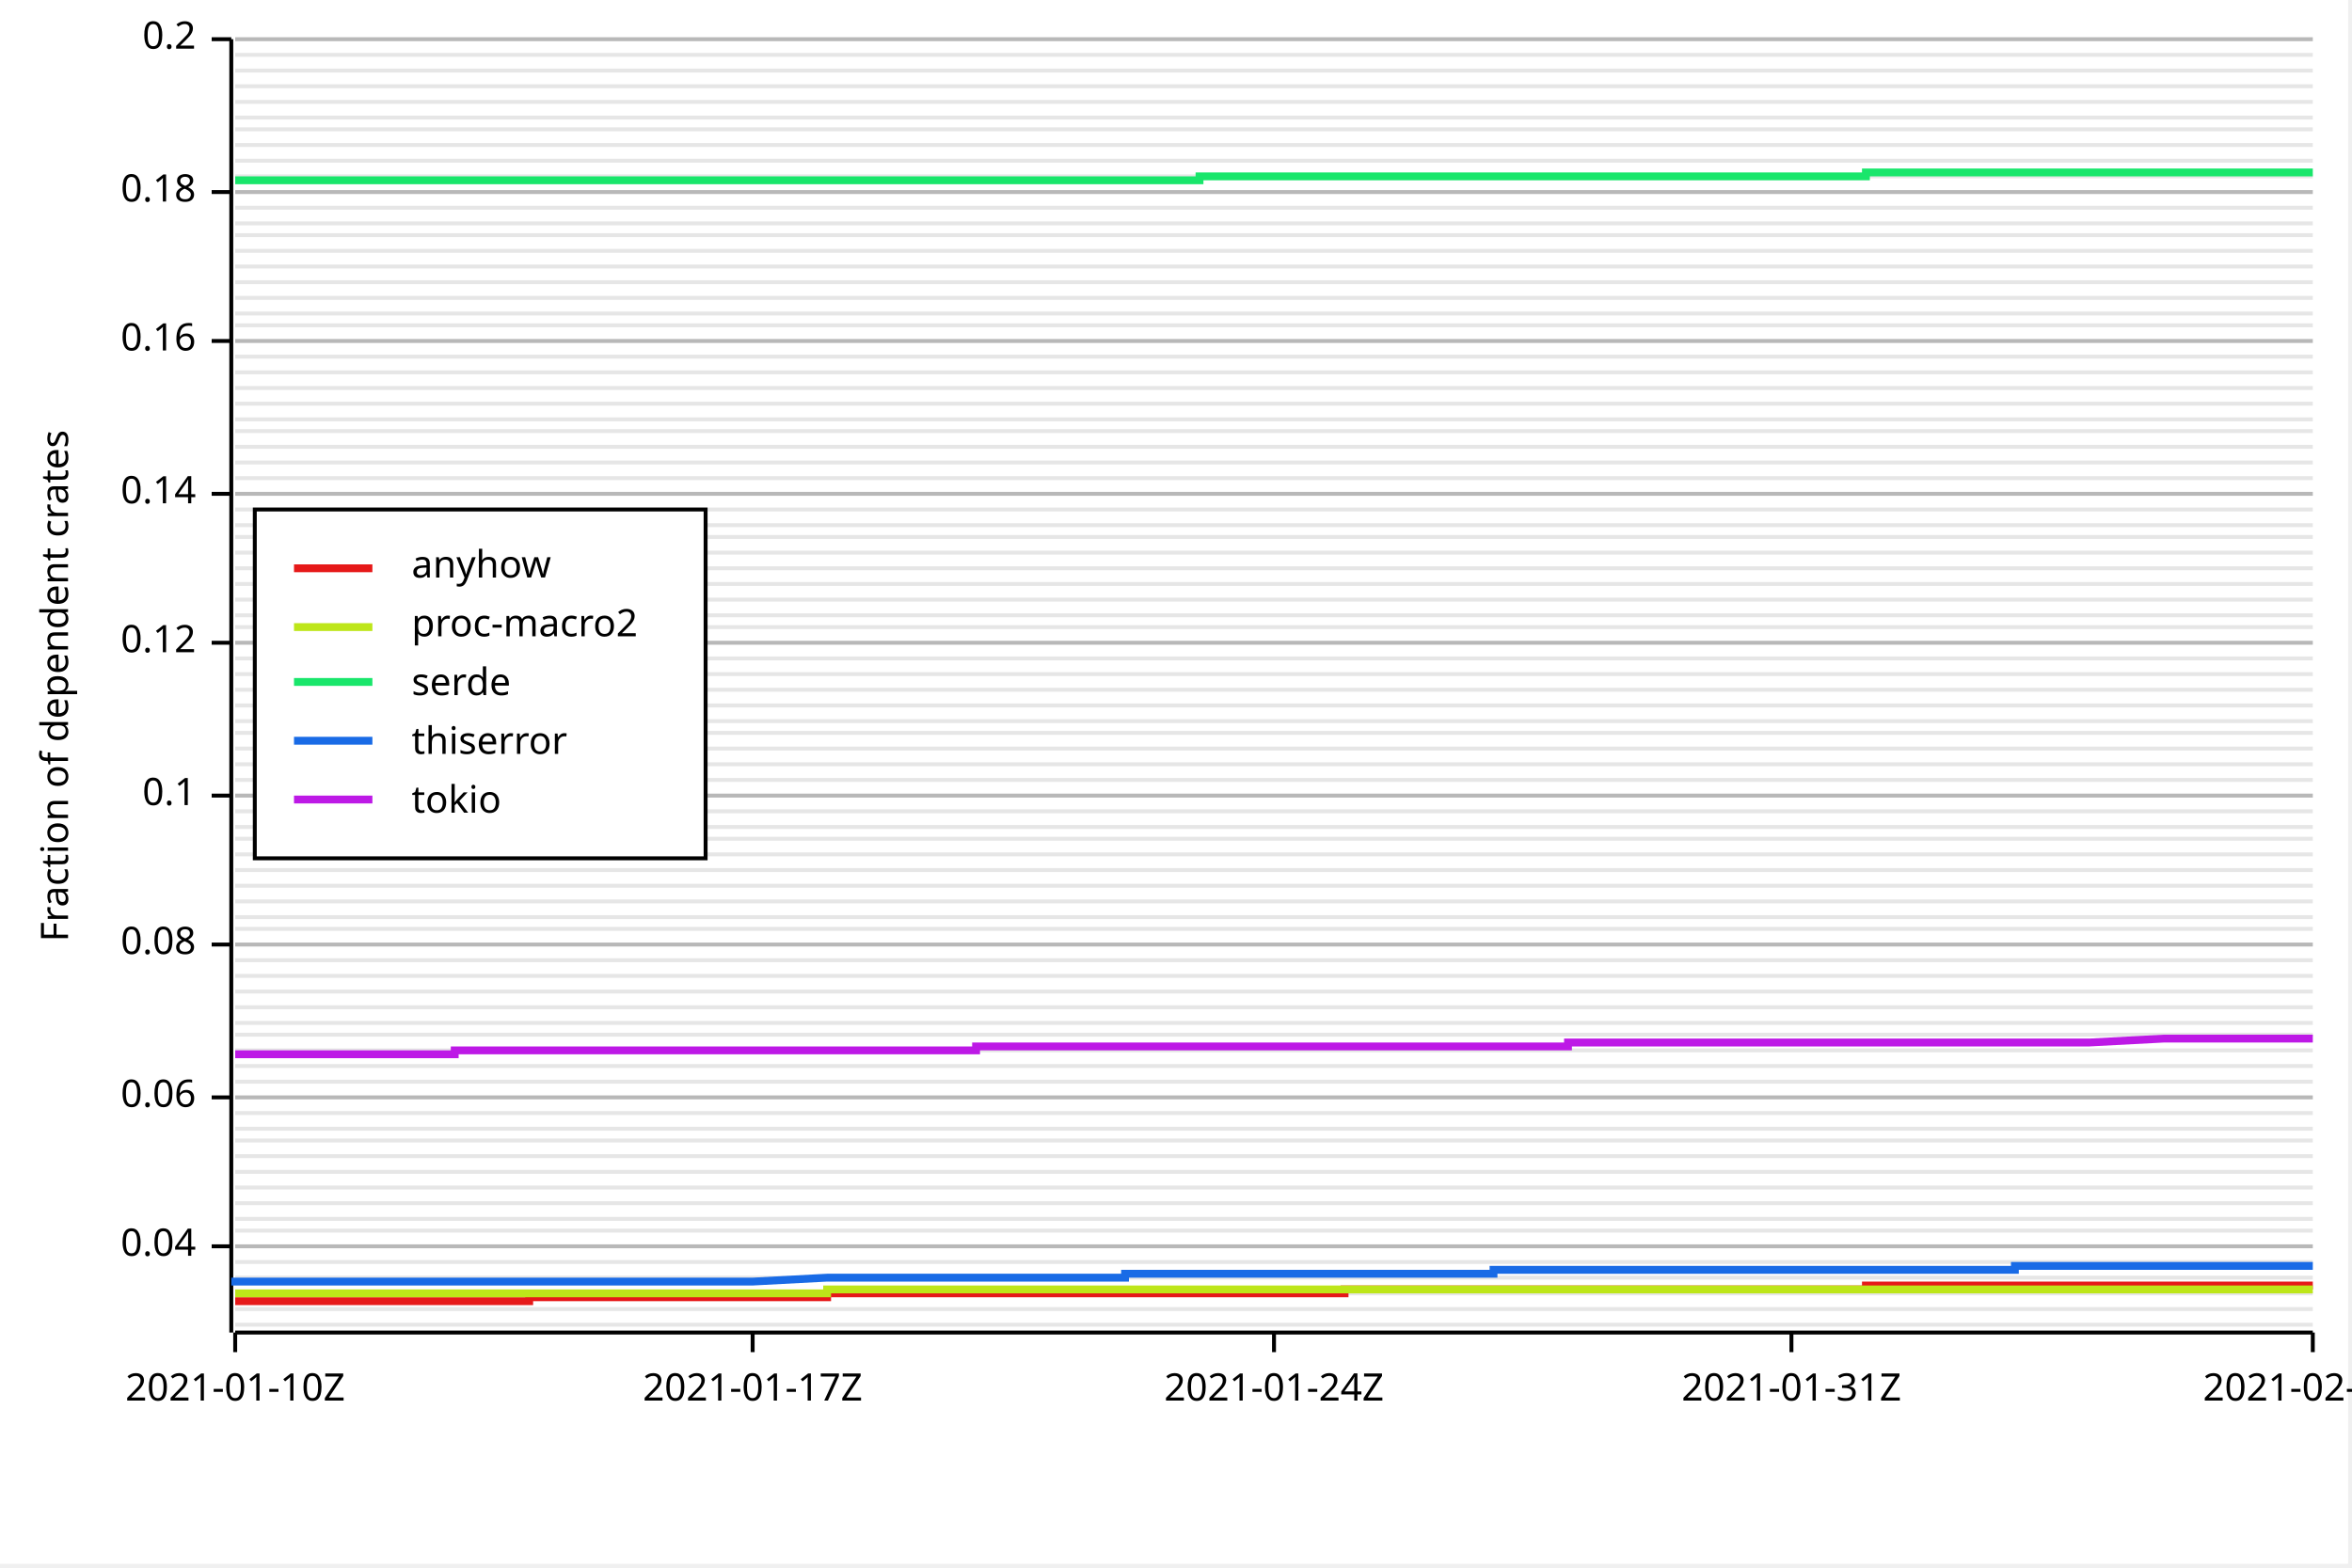
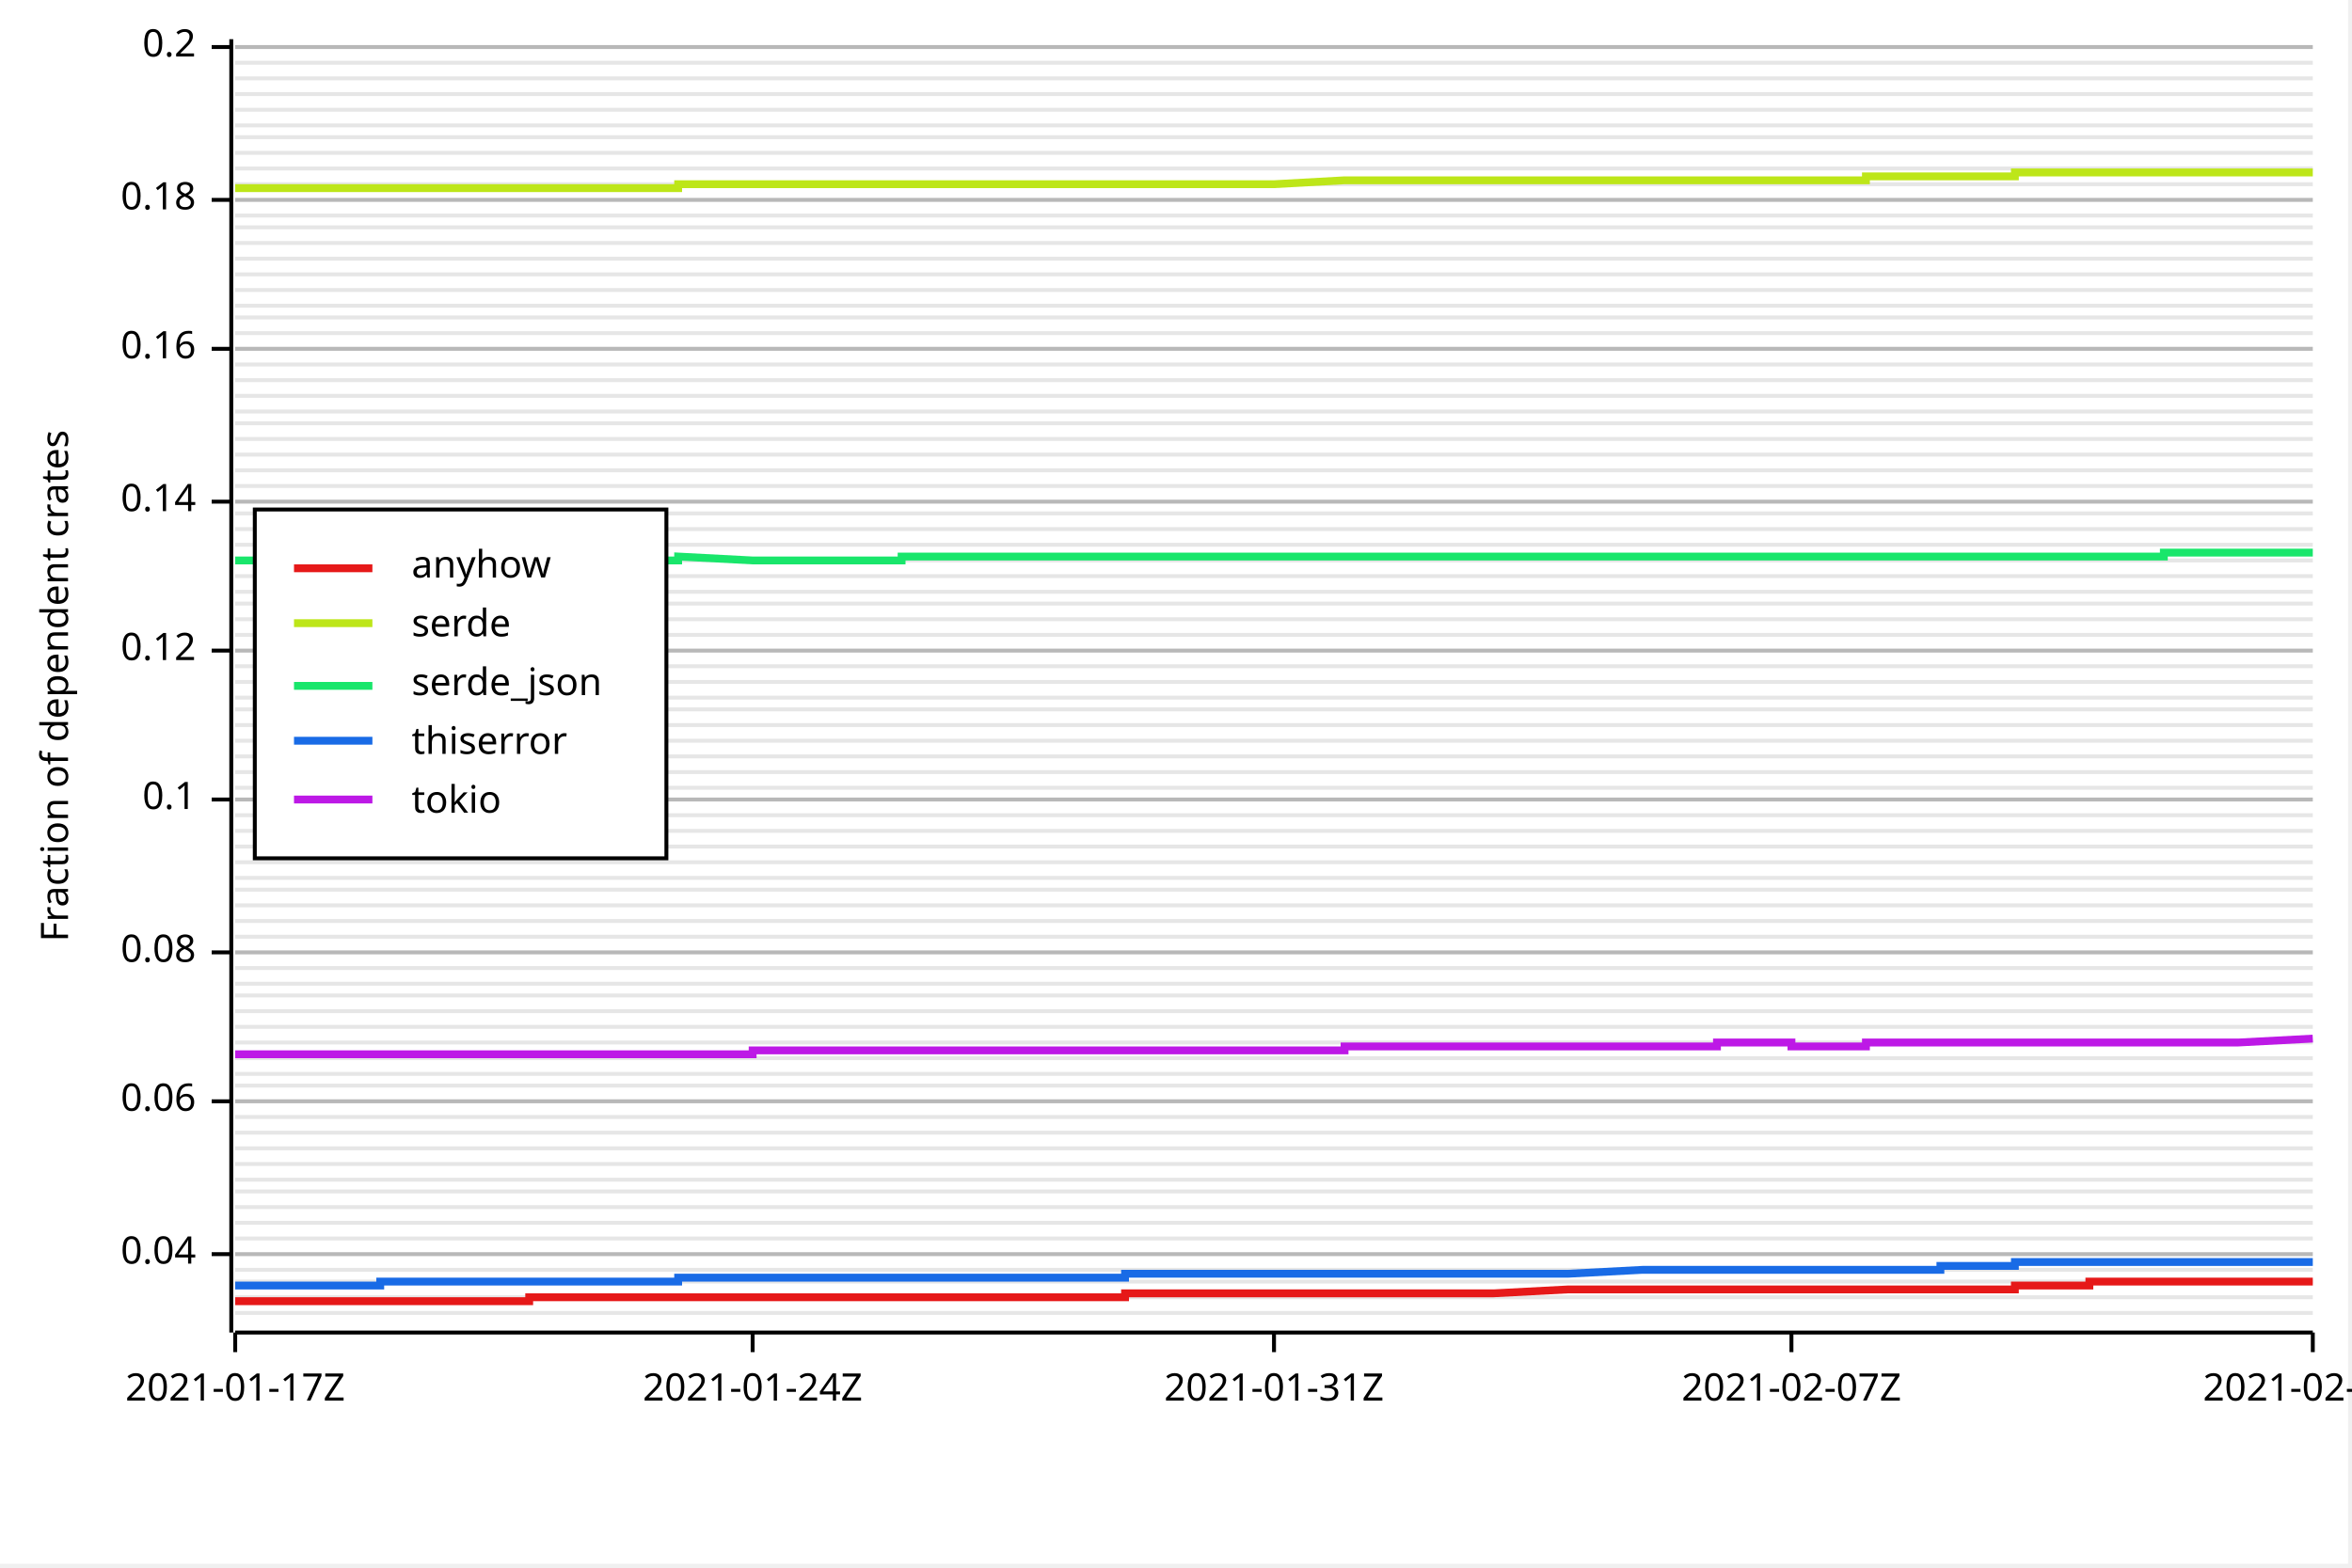
<svg xmlns="http://www.w3.org/2000/svg" width="600" height="400" viewBox="0 0 600 400">
  <rect x="0" y="0" width="599" height="399" opacity="1" fill="#FFFFFF" stroke="none" />
-   <line opacity="0.1" stroke="#000000" stroke-width="1" x1="60" y1="338" x2="590" y2="338" />
-   <line opacity="0.1" stroke="#000000" stroke-width="1" x1="60" y1="334" x2="590" y2="334" />
-   <line opacity="0.1" stroke="#000000" stroke-width="1" x1="60" y1="330" x2="590" y2="330" />
-   <line opacity="0.1" stroke="#000000" stroke-width="1" x1="60" y1="326" x2="590" y2="326" />
-   <line opacity="0.1" stroke="#000000" stroke-width="1" x1="60" y1="322" x2="590" y2="322" />
-   <line opacity="0.1" stroke="#000000" stroke-width="1" x1="60" y1="318" x2="590" y2="318" />
-   <line opacity="0.1" stroke="#000000" stroke-width="1" x1="60" y1="314" x2="590" y2="314" />
-   <line opacity="0.1" stroke="#000000" stroke-width="1" x1="60" y1="311" x2="590" y2="311" />
-   <line opacity="0.1" stroke="#000000" stroke-width="1" x1="60" y1="307" x2="590" y2="307" />
-   <line opacity="0.1" stroke="#000000" stroke-width="1" x1="60" y1="303" x2="590" y2="303" />
-   <line opacity="0.1" stroke="#000000" stroke-width="1" x1="60" y1="299" x2="590" y2="299" />
-   <line opacity="0.1" stroke="#000000" stroke-width="1" x1="60" y1="295" x2="590" y2="295" />
-   <line opacity="0.1" stroke="#000000" stroke-width="1" x1="60" y1="291" x2="590" y2="291" />
-   <line opacity="0.1" stroke="#000000" stroke-width="1" x1="60" y1="288" x2="590" y2="288" />
-   <line opacity="0.1" stroke="#000000" stroke-width="1" x1="60" y1="284" x2="590" y2="284" />
-   <line opacity="0.1" stroke="#000000" stroke-width="1" x1="60" y1="280" x2="590" y2="280" />
-   <line opacity="0.1" stroke="#000000" stroke-width="1" x1="60" y1="276" x2="590" y2="276" />
-   <line opacity="0.1" stroke="#000000" stroke-width="1" x1="60" y1="272" x2="590" y2="272" />
-   <line opacity="0.1" stroke="#000000" stroke-width="1" x1="60" y1="268" x2="590" y2="268" />
-   <line opacity="0.1" stroke="#000000" stroke-width="1" x1="60" y1="264" x2="590" y2="264" />
-   <line opacity="0.1" stroke="#000000" stroke-width="1" x1="60" y1="261" x2="590" y2="261" />
-   <line opacity="0.1" stroke="#000000" stroke-width="1" x1="60" y1="257" x2="590" y2="257" />
-   <line opacity="0.1" stroke="#000000" stroke-width="1" x1="60" y1="253" x2="590" y2="253" />
-   <line opacity="0.1" stroke="#000000" stroke-width="1" x1="60" y1="249" x2="590" y2="249" />
-   <line opacity="0.1" stroke="#000000" stroke-width="1" x1="60" y1="245" x2="590" y2="245" />
-   <line opacity="0.1" stroke="#000000" stroke-width="1" x1="60" y1="241" x2="590" y2="241" />
-   <line opacity="0.1" stroke="#000000" stroke-width="1" x1="60" y1="237" x2="590" y2="237" />
-   <line opacity="0.1" stroke="#000000" stroke-width="1" x1="60" y1="234" x2="590" y2="234" />
-   <line opacity="0.1" stroke="#000000" stroke-width="1" x1="60" y1="230" x2="590" y2="230" />
-   <line opacity="0.1" stroke="#000000" stroke-width="1" x1="60" y1="226" x2="590" y2="226" />
-   <line opacity="0.1" stroke="#000000" stroke-width="1" x1="60" y1="222" x2="590" y2="222" />
-   <line opacity="0.1" stroke="#000000" stroke-width="1" x1="60" y1="218" x2="590" y2="218" />
-   <line opacity="0.1" stroke="#000000" stroke-width="1" x1="60" y1="214" x2="590" y2="214" />
-   <line opacity="0.1" stroke="#000000" stroke-width="1" x1="60" y1="211" x2="590" y2="211" />
-   <line opacity="0.1" stroke="#000000" stroke-width="1" x1="60" y1="207" x2="590" y2="207" />
-   <line opacity="0.1" stroke="#000000" stroke-width="1" x1="60" y1="203" x2="590" y2="203" />
-   <line opacity="0.1" stroke="#000000" stroke-width="1" x1="60" y1="199" x2="590" y2="199" />
-   <line opacity="0.1" stroke="#000000" stroke-width="1" x1="60" y1="195" x2="590" y2="195" />
-   <line opacity="0.1" stroke="#000000" stroke-width="1" x1="60" y1="191" x2="590" y2="191" />
-   <line opacity="0.1" stroke="#000000" stroke-width="1" x1="60" y1="187" x2="590" y2="187" />
-   <line opacity="0.1" stroke="#000000" stroke-width="1" x1="60" y1="184" x2="590" y2="184" />
-   <line opacity="0.1" stroke="#000000" stroke-width="1" x1="60" y1="180" x2="590" y2="180" />
-   <line opacity="0.1" stroke="#000000" stroke-width="1" x1="60" y1="176" x2="590" y2="176" />
-   <line opacity="0.1" stroke="#000000" stroke-width="1" x1="60" y1="172" x2="590" y2="172" />
-   <line opacity="0.1" stroke="#000000" stroke-width="1" x1="60" y1="168" x2="590" y2="168" />
-   <line opacity="0.1" stroke="#000000" stroke-width="1" x1="60" y1="164" x2="590" y2="164" />
-   <line opacity="0.1" stroke="#000000" stroke-width="1" x1="60" y1="160" x2="590" y2="160" />
-   <line opacity="0.1" stroke="#000000" stroke-width="1" x1="60" y1="157" x2="590" y2="157" />
-   <line opacity="0.1" stroke="#000000" stroke-width="1" x1="60" y1="153" x2="590" y2="153" />
-   <line opacity="0.1" stroke="#000000" stroke-width="1" x1="60" y1="149" x2="590" y2="149" />
-   <line opacity="0.1" stroke="#000000" stroke-width="1" x1="60" y1="145" x2="590" y2="145" />
-   <line opacity="0.1" stroke="#000000" stroke-width="1" x1="60" y1="141" x2="590" y2="141" />
-   <line opacity="0.1" stroke="#000000" stroke-width="1" x1="60" y1="137" x2="590" y2="137" />
-   <line opacity="0.1" stroke="#000000" stroke-width="1" x1="60" y1="134" x2="590" y2="134" />
-   <line opacity="0.1" stroke="#000000" stroke-width="1" x1="60" y1="130" x2="590" y2="130" />
-   <line opacity="0.1" stroke="#000000" stroke-width="1" x1="60" y1="126" x2="590" y2="126" />
-   <line opacity="0.1" stroke="#000000" stroke-width="1" x1="60" y1="122" x2="590" y2="122" />
-   <line opacity="0.1" stroke="#000000" stroke-width="1" x1="60" y1="118" x2="590" y2="118" />
-   <line opacity="0.1" stroke="#000000" stroke-width="1" x1="60" y1="114" x2="590" y2="114" />
-   <line opacity="0.1" stroke="#000000" stroke-width="1" x1="60" y1="110" x2="590" y2="110" />
-   <line opacity="0.1" stroke="#000000" stroke-width="1" x1="60" y1="107" x2="590" y2="107" />
-   <line opacity="0.1" stroke="#000000" stroke-width="1" x1="60" y1="103" x2="590" y2="103" />
-   <line opacity="0.1" stroke="#000000" stroke-width="1" x1="60" y1="99" x2="590" y2="99" />
-   <line opacity="0.1" stroke="#000000" stroke-width="1" x1="60" y1="95" x2="590" y2="95" />
-   <line opacity="0.1" stroke="#000000" stroke-width="1" x1="60" y1="91" x2="590" y2="91" />
-   <line opacity="0.1" stroke="#000000" stroke-width="1" x1="60" y1="87" x2="590" y2="87" />
-   <line opacity="0.1" stroke="#000000" stroke-width="1" x1="60" y1="83" x2="590" y2="83" />
-   <line opacity="0.1" stroke="#000000" stroke-width="1" x1="60" y1="80" x2="590" y2="80" />
-   <line opacity="0.1" stroke="#000000" stroke-width="1" x1="60" y1="76" x2="590" y2="76" />
-   <line opacity="0.1" stroke="#000000" stroke-width="1" x1="60" y1="72" x2="590" y2="72" />
-   <line opacity="0.1" stroke="#000000" stroke-width="1" x1="60" y1="68" x2="590" y2="68" />
-   <line opacity="0.1" stroke="#000000" stroke-width="1" x1="60" y1="64" x2="590" y2="64" />
-   <line opacity="0.1" stroke="#000000" stroke-width="1" x1="60" y1="60" x2="590" y2="60" />
-   <line opacity="0.1" stroke="#000000" stroke-width="1" x1="60" y1="57" x2="590" y2="57" />
-   <line opacity="0.1" stroke="#000000" stroke-width="1" x1="60" y1="53" x2="590" y2="53" />
-   <line opacity="0.1" stroke="#000000" stroke-width="1" x1="60" y1="49" x2="590" y2="49" />
-   <line opacity="0.1" stroke="#000000" stroke-width="1" x1="60" y1="45" x2="590" y2="45" />
-   <line opacity="0.1" stroke="#000000" stroke-width="1" x1="60" y1="41" x2="590" y2="41" />
-   <line opacity="0.1" stroke="#000000" stroke-width="1" x1="60" y1="37" x2="590" y2="37" />
-   <line opacity="0.1" stroke="#000000" stroke-width="1" x1="60" y1="33" x2="590" y2="33" />
-   <line opacity="0.1" stroke="#000000" stroke-width="1" x1="60" y1="30" x2="590" y2="30" />
-   <line opacity="0.1" stroke="#000000" stroke-width="1" x1="60" y1="26" x2="590" y2="26" />
-   <line opacity="0.1" stroke="#000000" stroke-width="1" x1="60" y1="22" x2="590" y2="22" />
-   <line opacity="0.1" stroke="#000000" stroke-width="1" x1="60" y1="18" x2="590" y2="18" />
-   <line opacity="0.1" stroke="#000000" stroke-width="1" x1="60" y1="14" x2="590" y2="14" />
-   <line opacity="0.1" stroke="#000000" stroke-width="1" x1="60" y1="10" x2="590" y2="10" />
+   <line opacity="0.1" stroke="#000000" stroke-width="1" x1="60" y1="335" x2="590" y2="335" />
+   <line opacity="0.1" stroke="#000000" stroke-width="1" x1="60" y1="331" x2="590" y2="331" />
+   <line opacity="0.1" stroke="#000000" stroke-width="1" x1="60" y1="327" x2="590" y2="327" />
+   <line opacity="0.1" stroke="#000000" stroke-width="1" x1="60" y1="324" x2="590" y2="324" />
+   <line opacity="0.1" stroke="#000000" stroke-width="1" x1="60" y1="320" x2="590" y2="320" />
+   <line opacity="0.1" stroke="#000000" stroke-width="1" x1="60" y1="316" x2="590" y2="316" />
+   <line opacity="0.1" stroke="#000000" stroke-width="1" x1="60" y1="312" x2="590" y2="312" />
+   <line opacity="0.1" stroke="#000000" stroke-width="1" x1="60" y1="308" x2="590" y2="308" />
+   <line opacity="0.1" stroke="#000000" stroke-width="1" x1="60" y1="304" x2="590" y2="304" />
+   <line opacity="0.1" stroke="#000000" stroke-width="1" x1="60" y1="301" x2="590" y2="301" />
+   <line opacity="0.1" stroke="#000000" stroke-width="1" x1="60" y1="297" x2="590" y2="297" />
+   <line opacity="0.1" stroke="#000000" stroke-width="1" x1="60" y1="293" x2="590" y2="293" />
+   <line opacity="0.1" stroke="#000000" stroke-width="1" x1="60" y1="289" x2="590" y2="289" />
+   <line opacity="0.1" stroke="#000000" stroke-width="1" x1="60" y1="285" x2="590" y2="285" />
+   <line opacity="0.1" stroke="#000000" stroke-width="1" x1="60" y1="281" x2="590" y2="281" />
+   <line opacity="0.1" stroke="#000000" stroke-width="1" x1="60" y1="277" x2="590" y2="277" />
+   <line opacity="0.1" stroke="#000000" stroke-width="1" x1="60" y1="274" x2="590" y2="274" />
+   <line opacity="0.1" stroke="#000000" stroke-width="1" x1="60" y1="270" x2="590" y2="270" />
+   <line opacity="0.1" stroke="#000000" stroke-width="1" x1="60" y1="266" x2="590" y2="266" />
+   <line opacity="0.1" stroke="#000000" stroke-width="1" x1="60" y1="262" x2="590" y2="262" />
+   <line opacity="0.1" stroke="#000000" stroke-width="1" x1="60" y1="258" x2="590" y2="258" />
+   <line opacity="0.1" stroke="#000000" stroke-width="1" x1="60" y1="254" x2="590" y2="254" />
+   <line opacity="0.1" stroke="#000000" stroke-width="1" x1="60" y1="251" x2="590" y2="251" />
+   <line opacity="0.1" stroke="#000000" stroke-width="1" x1="60" y1="247" x2="590" y2="247" />
+   <line opacity="0.1" stroke="#000000" stroke-width="1" x1="60" y1="243" x2="590" y2="243" />
+   <line opacity="0.1" stroke="#000000" stroke-width="1" x1="60" y1="239" x2="590" y2="239" />
+   <line opacity="0.1" stroke="#000000" stroke-width="1" x1="60" y1="235" x2="590" y2="235" />
+   <line opacity="0.1" stroke="#000000" stroke-width="1" x1="60" y1="231" x2="590" y2="231" />
+   <line opacity="0.1" stroke="#000000" stroke-width="1" x1="60" y1="227" x2="590" y2="227" />
+   <line opacity="0.1" stroke="#000000" stroke-width="1" x1="60" y1="224" x2="590" y2="224" />
+   <line opacity="0.1" stroke="#000000" stroke-width="1" x1="60" y1="220" x2="590" y2="220" />
+   <line opacity="0.1" stroke="#000000" stroke-width="1" x1="60" y1="216" x2="590" y2="216" />
+   <line opacity="0.1" stroke="#000000" stroke-width="1" x1="60" y1="212" x2="590" y2="212" />
+   <line opacity="0.1" stroke="#000000" stroke-width="1" x1="60" y1="208" x2="590" y2="208" />
+   <line opacity="0.1" stroke="#000000" stroke-width="1" x1="60" y1="204" x2="590" y2="204" />
+   <line opacity="0.1" stroke="#000000" stroke-width="1" x1="60" y1="201" x2="590" y2="201" />
+   <line opacity="0.1" stroke="#000000" stroke-width="1" x1="60" y1="197" x2="590" y2="197" />
+   <line opacity="0.1" stroke="#000000" stroke-width="1" x1="60" y1="193" x2="590" y2="193" />
+   <line opacity="0.1" stroke="#000000" stroke-width="1" x1="60" y1="189" x2="590" y2="189" />
+   <line opacity="0.1" stroke="#000000" stroke-width="1" x1="60" y1="185" x2="590" y2="185" />
+   <line opacity="0.1" stroke="#000000" stroke-width="1" x1="60" y1="181" x2="590" y2="181" />
+   <line opacity="0.1" stroke="#000000" stroke-width="1" x1="60" y1="178" x2="590" y2="178" />
+   <line opacity="0.1" stroke="#000000" stroke-width="1" x1="60" y1="174" x2="590" y2="174" />
+   <line opacity="0.1" stroke="#000000" stroke-width="1" x1="60" y1="170" x2="590" y2="170" />
+   <line opacity="0.1" stroke="#000000" stroke-width="1" x1="60" y1="166" x2="590" y2="166" />
+   <line opacity="0.1" stroke="#000000" stroke-width="1" x1="60" y1="162" x2="590" y2="162" />
+   <line opacity="0.1" stroke="#000000" stroke-width="1" x1="60" y1="158" x2="590" y2="158" />
+   <line opacity="0.1" stroke="#000000" stroke-width="1" x1="60" y1="154" x2="590" y2="154" />
+   <line opacity="0.1" stroke="#000000" stroke-width="1" x1="60" y1="151" x2="590" y2="151" />
+   <line opacity="0.1" stroke="#000000" stroke-width="1" x1="60" y1="147" x2="590" y2="147" />
+   <line opacity="0.1" stroke="#000000" stroke-width="1" x1="60" y1="143" x2="590" y2="143" />
+   <line opacity="0.1" stroke="#000000" stroke-width="1" x1="60" y1="139" x2="590" y2="139" />
+   <line opacity="0.1" stroke="#000000" stroke-width="1" x1="60" y1="135" x2="590" y2="135" />
+   <line opacity="0.1" stroke="#000000" stroke-width="1" x1="60" y1="131" x2="590" y2="131" />
+   <line opacity="0.1" stroke="#000000" stroke-width="1" x1="60" y1="128" x2="590" y2="128" />
+   <line opacity="0.1" stroke="#000000" stroke-width="1" x1="60" y1="124" x2="590" y2="124" />
+   <line opacity="0.1" stroke="#000000" stroke-width="1" x1="60" y1="120" x2="590" y2="120" />
+   <line opacity="0.1" stroke="#000000" stroke-width="1" x1="60" y1="116" x2="590" y2="116" />
+   <line opacity="0.1" stroke="#000000" stroke-width="1" x1="60" y1="112" x2="590" y2="112" />
+   <line opacity="0.1" stroke="#000000" stroke-width="1" x1="60" y1="108" x2="590" y2="108" />
+   <line opacity="0.1" stroke="#000000" stroke-width="1" x1="60" y1="105" x2="590" y2="105" />
+   <line opacity="0.1" stroke="#000000" stroke-width="1" x1="60" y1="101" x2="590" y2="101" />
+   <line opacity="0.1" stroke="#000000" stroke-width="1" x1="60" y1="97" x2="590" y2="97" />
+   <line opacity="0.1" stroke="#000000" stroke-width="1" x1="60" y1="93" x2="590" y2="93" />
+   <line opacity="0.1" stroke="#000000" stroke-width="1" x1="60" y1="89" x2="590" y2="89" />
+   <line opacity="0.1" stroke="#000000" stroke-width="1" x1="60" y1="85" x2="590" y2="85" />
+   <line opacity="0.1" stroke="#000000" stroke-width="1" x1="60" y1="81" x2="590" y2="81" />
+   <line opacity="0.1" stroke="#000000" stroke-width="1" x1="60" y1="78" x2="590" y2="78" />
+   <line opacity="0.1" stroke="#000000" stroke-width="1" x1="60" y1="74" x2="590" y2="74" />
+   <line opacity="0.1" stroke="#000000" stroke-width="1" x1="60" y1="70" x2="590" y2="70" />
+   <line opacity="0.1" stroke="#000000" stroke-width="1" x1="60" y1="66" x2="590" y2="66" />
+   <line opacity="0.1" stroke="#000000" stroke-width="1" x1="60" y1="62" x2="590" y2="62" />
+   <line opacity="0.1" stroke="#000000" stroke-width="1" x1="60" y1="58" x2="590" y2="58" />
+   <line opacity="0.1" stroke="#000000" stroke-width="1" x1="60" y1="55" x2="590" y2="55" />
+   <line opacity="0.1" stroke="#000000" stroke-width="1" x1="60" y1="51" x2="590" y2="51" />
+   <line opacity="0.1" stroke="#000000" stroke-width="1" x1="60" y1="47" x2="590" y2="47" />
+   <line opacity="0.1" stroke="#000000" stroke-width="1" x1="60" y1="43" x2="590" y2="43" />
+   <line opacity="0.1" stroke="#000000" stroke-width="1" x1="60" y1="39" x2="590" y2="39" />
+   <line opacity="0.1" stroke="#000000" stroke-width="1" x1="60" y1="35" x2="590" y2="35" />
+   <line opacity="0.1" stroke="#000000" stroke-width="1" x1="60" y1="32" x2="590" y2="32" />
+   <line opacity="0.1" stroke="#000000" stroke-width="1" x1="60" y1="28" x2="590" y2="28" />
+   <line opacity="0.1" stroke="#000000" stroke-width="1" x1="60" y1="24" x2="590" y2="24" />
+   <line opacity="0.1" stroke="#000000" stroke-width="1" x1="60" y1="20" x2="590" y2="20" />
+   <line opacity="0.1" stroke="#000000" stroke-width="1" x1="60" y1="16" x2="590" y2="16" />
+   <line opacity="0.1" stroke="#000000" stroke-width="1" x1="60" y1="12" x2="590" y2="12" />
  <text x="10" y="175" dy="0.76em" text-anchor="middle" font-family="sans-serif" font-size="9.677" opacity="1" fill="#000000" transform="rotate(270, 10, 175)">
Fraction of dependent crates
</text>
-   <line opacity="0.2" stroke="#000000" stroke-width="1" x1="60" y1="318" x2="590" y2="318" />
-   <line opacity="0.2" stroke="#000000" stroke-width="1" x1="60" y1="280" x2="590" y2="280" />
-   <line opacity="0.2" stroke="#000000" stroke-width="1" x1="60" y1="241" x2="590" y2="241" />
-   <line opacity="0.2" stroke="#000000" stroke-width="1" x1="60" y1="203" x2="590" y2="203" />
-   <line opacity="0.2" stroke="#000000" stroke-width="1" x1="60" y1="164" x2="590" y2="164" />
-   <line opacity="0.2" stroke="#000000" stroke-width="1" x1="60" y1="126" x2="590" y2="126" />
-   <line opacity="0.2" stroke="#000000" stroke-width="1" x1="60" y1="87" x2="590" y2="87" />
-   <line opacity="0.2" stroke="#000000" stroke-width="1" x1="60" y1="49" x2="590" y2="49" />
-   <line opacity="0.2" stroke="#000000" stroke-width="1" x1="60" y1="10" x2="590" y2="10" />
+   <line opacity="0.2" stroke="#000000" stroke-width="1" x1="60" y1="320" x2="590" y2="320" />
+   <line opacity="0.2" stroke="#000000" stroke-width="1" x1="60" y1="281" x2="590" y2="281" />
+   <line opacity="0.2" stroke="#000000" stroke-width="1" x1="60" y1="243" x2="590" y2="243" />
+   <line opacity="0.2" stroke="#000000" stroke-width="1" x1="60" y1="204" x2="590" y2="204" />
+   <line opacity="0.2" stroke="#000000" stroke-width="1" x1="60" y1="166" x2="590" y2="166" />
+   <line opacity="0.2" stroke="#000000" stroke-width="1" x1="60" y1="128" x2="590" y2="128" />
+   <line opacity="0.2" stroke="#000000" stroke-width="1" x1="60" y1="89" x2="590" y2="89" />
+   <line opacity="0.2" stroke="#000000" stroke-width="1" x1="60" y1="51" x2="590" y2="51" />
+   <line opacity="0.2" stroke="#000000" stroke-width="1" x1="60" y1="12" x2="590" y2="12" />
  <polyline fill="none" opacity="1" stroke="#000000" stroke-width="1" points="59,10 59,340 " />
-   <text x="50" y="318" dy="0.5ex" text-anchor="end" font-family="sans-serif" font-size="9.677" opacity="1" fill="#000000">
+   <text x="50" y="320" dy="0.5ex" text-anchor="end" font-family="sans-serif" font-size="9.677" opacity="1" fill="#000000">
0.04
</text>
-   <polyline fill="none" opacity="1" stroke="#000000" stroke-width="1" points="54,318 59,318 " />
-   <text x="50" y="280" dy="0.5ex" text-anchor="end" font-family="sans-serif" font-size="9.677" opacity="1" fill="#000000">
+   <polyline fill="none" opacity="1" stroke="#000000" stroke-width="1" points="54,320 59,320 " />
+   <text x="50" y="281" dy="0.5ex" text-anchor="end" font-family="sans-serif" font-size="9.677" opacity="1" fill="#000000">
0.06
</text>
-   <polyline fill="none" opacity="1" stroke="#000000" stroke-width="1" points="54,280 59,280 " />
-   <text x="50" y="241" dy="0.5ex" text-anchor="end" font-family="sans-serif" font-size="9.677" opacity="1" fill="#000000">
+   <polyline fill="none" opacity="1" stroke="#000000" stroke-width="1" points="54,281 59,281 " />
+   <text x="50" y="243" dy="0.5ex" text-anchor="end" font-family="sans-serif" font-size="9.677" opacity="1" fill="#000000">
0.08
</text>
-   <polyline fill="none" opacity="1" stroke="#000000" stroke-width="1" points="54,241 59,241 " />
-   <text x="50" y="203" dy="0.5ex" text-anchor="end" font-family="sans-serif" font-size="9.677" opacity="1" fill="#000000">
+   <polyline fill="none" opacity="1" stroke="#000000" stroke-width="1" points="54,243 59,243 " />
+   <text x="50" y="204" dy="0.5ex" text-anchor="end" font-family="sans-serif" font-size="9.677" opacity="1" fill="#000000">
0.1
</text>
-   <polyline fill="none" opacity="1" stroke="#000000" stroke-width="1" points="54,203 59,203 " />
-   <text x="50" y="164" dy="0.5ex" text-anchor="end" font-family="sans-serif" font-size="9.677" opacity="1" fill="#000000">
+   <polyline fill="none" opacity="1" stroke="#000000" stroke-width="1" points="54,204 59,204 " />
+   <text x="50" y="166" dy="0.5ex" text-anchor="end" font-family="sans-serif" font-size="9.677" opacity="1" fill="#000000">
0.12
</text>
-   <polyline fill="none" opacity="1" stroke="#000000" stroke-width="1" points="54,164 59,164 " />
-   <text x="50" y="126" dy="0.5ex" text-anchor="end" font-family="sans-serif" font-size="9.677" opacity="1" fill="#000000">
+   <polyline fill="none" opacity="1" stroke="#000000" stroke-width="1" points="54,166 59,166 " />
+   <text x="50" y="128" dy="0.5ex" text-anchor="end" font-family="sans-serif" font-size="9.677" opacity="1" fill="#000000">
0.14
</text>
-   <polyline fill="none" opacity="1" stroke="#000000" stroke-width="1" points="54,126 59,126 " />
-   <text x="50" y="87" dy="0.5ex" text-anchor="end" font-family="sans-serif" font-size="9.677" opacity="1" fill="#000000">
+   <polyline fill="none" opacity="1" stroke="#000000" stroke-width="1" points="54,128 59,128 " />
+   <text x="50" y="89" dy="0.5ex" text-anchor="end" font-family="sans-serif" font-size="9.677" opacity="1" fill="#000000">
0.16
</text>
-   <polyline fill="none" opacity="1" stroke="#000000" stroke-width="1" points="54,87 59,87 " />
-   <text x="50" y="49" dy="0.5ex" text-anchor="end" font-family="sans-serif" font-size="9.677" opacity="1" fill="#000000">
+   <polyline fill="none" opacity="1" stroke="#000000" stroke-width="1" points="54,89 59,89 " />
+   <text x="50" y="51" dy="0.5ex" text-anchor="end" font-family="sans-serif" font-size="9.677" opacity="1" fill="#000000">
0.18
</text>
-   <polyline fill="none" opacity="1" stroke="#000000" stroke-width="1" points="54,49 59,49 " />
-   <text x="50" y="10" dy="0.5ex" text-anchor="end" font-family="sans-serif" font-size="9.677" opacity="1" fill="#000000">
+   <polyline fill="none" opacity="1" stroke="#000000" stroke-width="1" points="54,51 59,51 " />
+   <text x="50" y="12" dy="0.5ex" text-anchor="end" font-family="sans-serif" font-size="9.677" opacity="1" fill="#000000">
0.2
</text>
-   <polyline fill="none" opacity="1" stroke="#000000" stroke-width="1" points="54,10 59,10 " />
+   <polyline fill="none" opacity="1" stroke="#000000" stroke-width="1" points="54,12 59,12 " />
  <polyline fill="none" opacity="1" stroke="#000000" stroke-width="1" points="60,340 590,340 " />
  <text x="60" y="350" dy="0.76em" text-anchor="middle" font-family="sans-serif" font-size="9.677" opacity="1" fill="#000000">
- 2021-01-10Z
+ 2021-01-17Z
</text>
  <polyline fill="none" opacity="1" stroke="#000000" stroke-width="1" points="60,340 60,345 " />
  <text x="192" y="350" dy="0.76em" text-anchor="middle" font-family="sans-serif" font-size="9.677" opacity="1" fill="#000000">
- 2021-01-17Z
+ 2021-01-24Z
</text>
  <polyline fill="none" opacity="1" stroke="#000000" stroke-width="1" points="192,340 192,345 " />
  <text x="325" y="350" dy="0.76em" text-anchor="middle" font-family="sans-serif" font-size="9.677" opacity="1" fill="#000000">
- 2021-01-24Z
+ 2021-01-31Z
</text>
  <polyline fill="none" opacity="1" stroke="#000000" stroke-width="1" points="325,340 325,345 " />
  <text x="457" y="350" dy="0.76em" text-anchor="middle" font-family="sans-serif" font-size="9.677" opacity="1" fill="#000000">
- 2021-01-31Z
+ 2021-02-07Z
</text>
  <polyline fill="none" opacity="1" stroke="#000000" stroke-width="1" points="457,340 457,345 " />
  <text x="590" y="350" dy="0.76em" text-anchor="middle" font-family="sans-serif" font-size="9.677" opacity="1" fill="#000000">
- 2021-02-07Z
+ 2021-02-14Z
</text>
  <polyline fill="none" opacity="1" stroke="#000000" stroke-width="1" points="590,340 590,345 " />
-   <polyline fill="none" opacity="1" stroke="#E61919" stroke-width="2" points="60,332 60,332 78,332 78,332 97,332 97,332 116,332 116,332 135,332 135,331 154,331 154,331 173,331 173,331 192,331 192,331 211,331 211,330 230,330 230,330 249,330 249,330 268,330 268,330 287,330 287,330 306,330 306,330 325,330 325,330 343,330 343,329 362,329 362,329 381,329 381,329 400,329 400,329 419,329 419,329 438,329 438,329 457,329 457,329 476,329 476,328 495,328 495,328 514,328 514,328 533,328 533,328 552,328 552,328 571,328 571,328 590,328 " />
-   <polyline fill="none" opacity="1" stroke="#BDE619" stroke-width="2" points="60,330 60,330 78,330 78,330 97,330 97,330 116,330 116,330 135,330 135,330 154,330 154,330 173,330 173,330 192,330 192,330 211,330 211,329 230,329 230,329 249,329 249,329 268,329 268,329 287,329 287,329 306,329 306,329 325,329 325,329 343,329 343,329 362,329 362,329 381,329 381,329 400,329 400,329 419,329 419,329 438,329 438,329 457,329 457,329 476,329 476,329 495,329 495,329 514,329 514,329 533,329 533,329 552,329 552,329 571,329 571,329 590,329 " />
-   <polyline fill="none" opacity="1" stroke="#19E66B" stroke-width="2" points="60,46 60,46 78,46 78,46 97,46 97,46 116,46 116,46 135,46 135,46 154,46 154,46 173,46 173,46 192,46 192,46 211,46 211,46 230,46 230,46 249,46 249,46 268,46 268,46 287,46 287,46 306,46 306,45 325,45 325,45 343,45 343,45 362,45 362,45 381,45 381,45 400,45 400,45 419,45 419,45 438,45 438,45 457,45 457,45 476,45 476,44 495,44 495,44 514,44 514,44 533,44 533,44 552,44 552,44 571,44 571,44 590,44 " />
-   <polyline fill="none" opacity="1" stroke="#196BE6" stroke-width="2" points="60,328 60,327 78,327 78,327 97,327 97,327 116,327 116,327 135,327 135,327 154,327 154,327 173,327 173,327 192,327 192,327 211,326 211,326 230,326 230,326 249,326 249,326 268,326 268,326 287,326 287,325 306,325 306,325 325,325 325,325 343,325 343,325 362,325 362,325 381,325 381,324 400,324 400,324 419,324 419,324 438,324 438,324 457,324 457,324 476,324 476,324 495,324 495,324 514,324 514,323 533,323 533,323 552,323 552,323 571,323 571,323 590,323 " />
-   <polyline fill="none" opacity="1" stroke="#BD19E6" stroke-width="2" points="60,269 60,269 78,269 78,269 97,269 97,269 116,269 116,268 135,268 135,268 154,268 154,268 173,268 173,268 192,268 192,268 211,268 211,268 230,268 230,268 249,268 249,267 268,267 268,267 287,267 287,267 306,267 306,267 325,267 325,267 343,267 343,267 362,267 362,267 381,267 381,267 400,267 400,266 419,266 419,266 438,266 438,266 457,266 457,266 476,266 476,266 495,266 495,266 514,266 514,266 533,266 533,266 552,265 552,265 571,265 571,265 590,265 " />
-   <rect x="65" y="130" width="115" height="89" opacity="1" fill="#FFFFFF" stroke="none" />
-   <rect x="65" y="130" width="115" height="89" opacity="1" fill="none" stroke="#000000" />
+   <polyline fill="none" opacity="1" stroke="#E61919" stroke-width="2" points="60,332 60,332 78,332 78,332 97,332 97,332 116,332 116,332 135,332 135,331 154,331 154,331 173,331 173,331 192,331 192,331 211,331 211,331 230,331 230,331 249,331 249,331 268,331 268,331 287,331 287,330 306,330 306,330 325,330 325,330 343,330 343,330 362,330 362,330 381,330 381,330 400,329 400,329 419,329 419,329 438,329 438,329 457,329 457,329 476,329 476,329 495,329 495,329 514,329 514,328 533,328 533,327 552,327 552,327 571,327 571,327 590,327 " />
+   <polyline fill="none" opacity="1" stroke="#BDE619" stroke-width="2" points="60,48 60,48 78,48 78,48 97,48 97,48 116,48 116,48 135,48 135,48 154,48 154,48 173,48 173,47 192,47 192,47 211,47 211,47 230,47 230,47 249,47 249,47 268,47 268,47 287,47 287,47 306,47 306,47 325,47 325,47 343,46 343,46 362,46 362,46 381,46 381,46 400,46 400,46 419,46 419,46 438,46 438,46 457,46 457,46 476,46 476,45 495,45 495,45 514,45 514,44 533,44 533,44 552,44 552,44 571,44 571,44 590,44 " />
+   <polyline fill="none" opacity="1" stroke="#19E66B" stroke-width="2" points="60,143 60,143 78,143 78,143 97,143 97,143 116,143 116,143 135,143 135,143 154,143 154,143 173,143 173,142 192,143 192,143 211,143 211,143 230,143 230,142 249,142 249,142 268,142 268,142 287,142 287,142 306,142 306,142 325,142 325,142 343,142 343,142 362,142 362,142 381,142 381,142 400,142 400,142 419,142 419,142 438,142 438,142 457,142 457,142 476,142 476,142 495,142 495,142 514,142 514,142 533,142 533,142 552,142 552,141 571,141 571,141 590,141 " />
+   <polyline fill="none" opacity="1" stroke="#196BE6" stroke-width="2" points="60,328 60,328 78,328 78,328 97,328 97,327 116,327 116,327 135,327 135,327 154,327 154,327 173,327 173,326 192,326 192,326 211,326 211,326 230,326 230,326 249,326 249,326 268,326 268,326 287,326 287,325 306,325 306,325 325,325 325,325 343,325 343,325 362,325 362,325 381,325 381,325 400,325 400,325 419,324 419,324 438,324 438,324 457,324 457,324 476,324 476,324 495,324 495,323 514,323 514,322 533,322 533,322 552,322 552,322 571,322 571,322 590,322 " />
+   <polyline fill="none" opacity="1" stroke="#BD19E6" stroke-width="2" points="60,269 60,269 78,269 78,269 97,269 97,269 116,269 116,269 135,269 135,269 154,269 154,269 173,269 173,269 192,269 192,268 211,268 211,268 230,268 230,268 249,268 249,268 268,268 268,268 287,268 287,268 306,268 306,268 325,268 325,268 343,268 343,267 362,267 362,267 381,267 381,267 400,267 400,267 419,267 419,267 438,267 438,266 457,266 457,267 476,267 476,266 495,266 495,266 514,266 514,266 533,266 533,266 552,266 552,266 571,266 571,266 590,265 " />
+   <rect x="65" y="130" width="105" height="89" opacity="1" fill="#FFFFFF" stroke="none" />
+   <rect x="65" y="130" width="105" height="89" opacity="1" fill="none" stroke="#000000" />
  <text x="105" y="140" dy="0.76em" text-anchor="start" font-family="sans-serif" font-size="9.677" opacity="1" fill="#000000">
anyhow
</text>
  <text x="105" y="155" dy="0.76em" text-anchor="start" font-family="sans-serif" font-size="9.677" opacity="1" fill="#000000">
- proc-macro2
+ serde
</text>
  <text x="105" y="170" dy="0.76em" text-anchor="start" font-family="sans-serif" font-size="9.677" opacity="1" fill="#000000">
- serde
+ serde_json
</text>
  <text x="105" y="185" dy="0.76em" text-anchor="start" font-family="sans-serif" font-size="9.677" opacity="1" fill="#000000">
thiserror
</text>
  <text x="105" y="200" dy="0.76em" text-anchor="start" font-family="sans-serif" font-size="9.677" opacity="1" fill="#000000">
tokio
</text>
  <polyline fill="none" opacity="1" stroke="#E61919" stroke-width="2" points="75,145 95,145 " />
-   <polyline fill="none" opacity="1" stroke="#BDE619" stroke-width="2" points="75,160 95,160 " />
-   <polyline fill="none" opacity="1" stroke="#19E66B" stroke-width="2" points="75,174 95,174 " />
+   <polyline fill="none" opacity="1" stroke="#BDE619" stroke-width="2" points="75,159 95,159 " />
+   <polyline fill="none" opacity="1" stroke="#19E66B" stroke-width="2" points="75,175 95,175 " />
  <polyline fill="none" opacity="1" stroke="#196BE6" stroke-width="2" points="75,189 95,189 " />
  <polyline fill="none" opacity="1" stroke="#BD19E6" stroke-width="2" points="75,204 95,204 " />
</svg>
